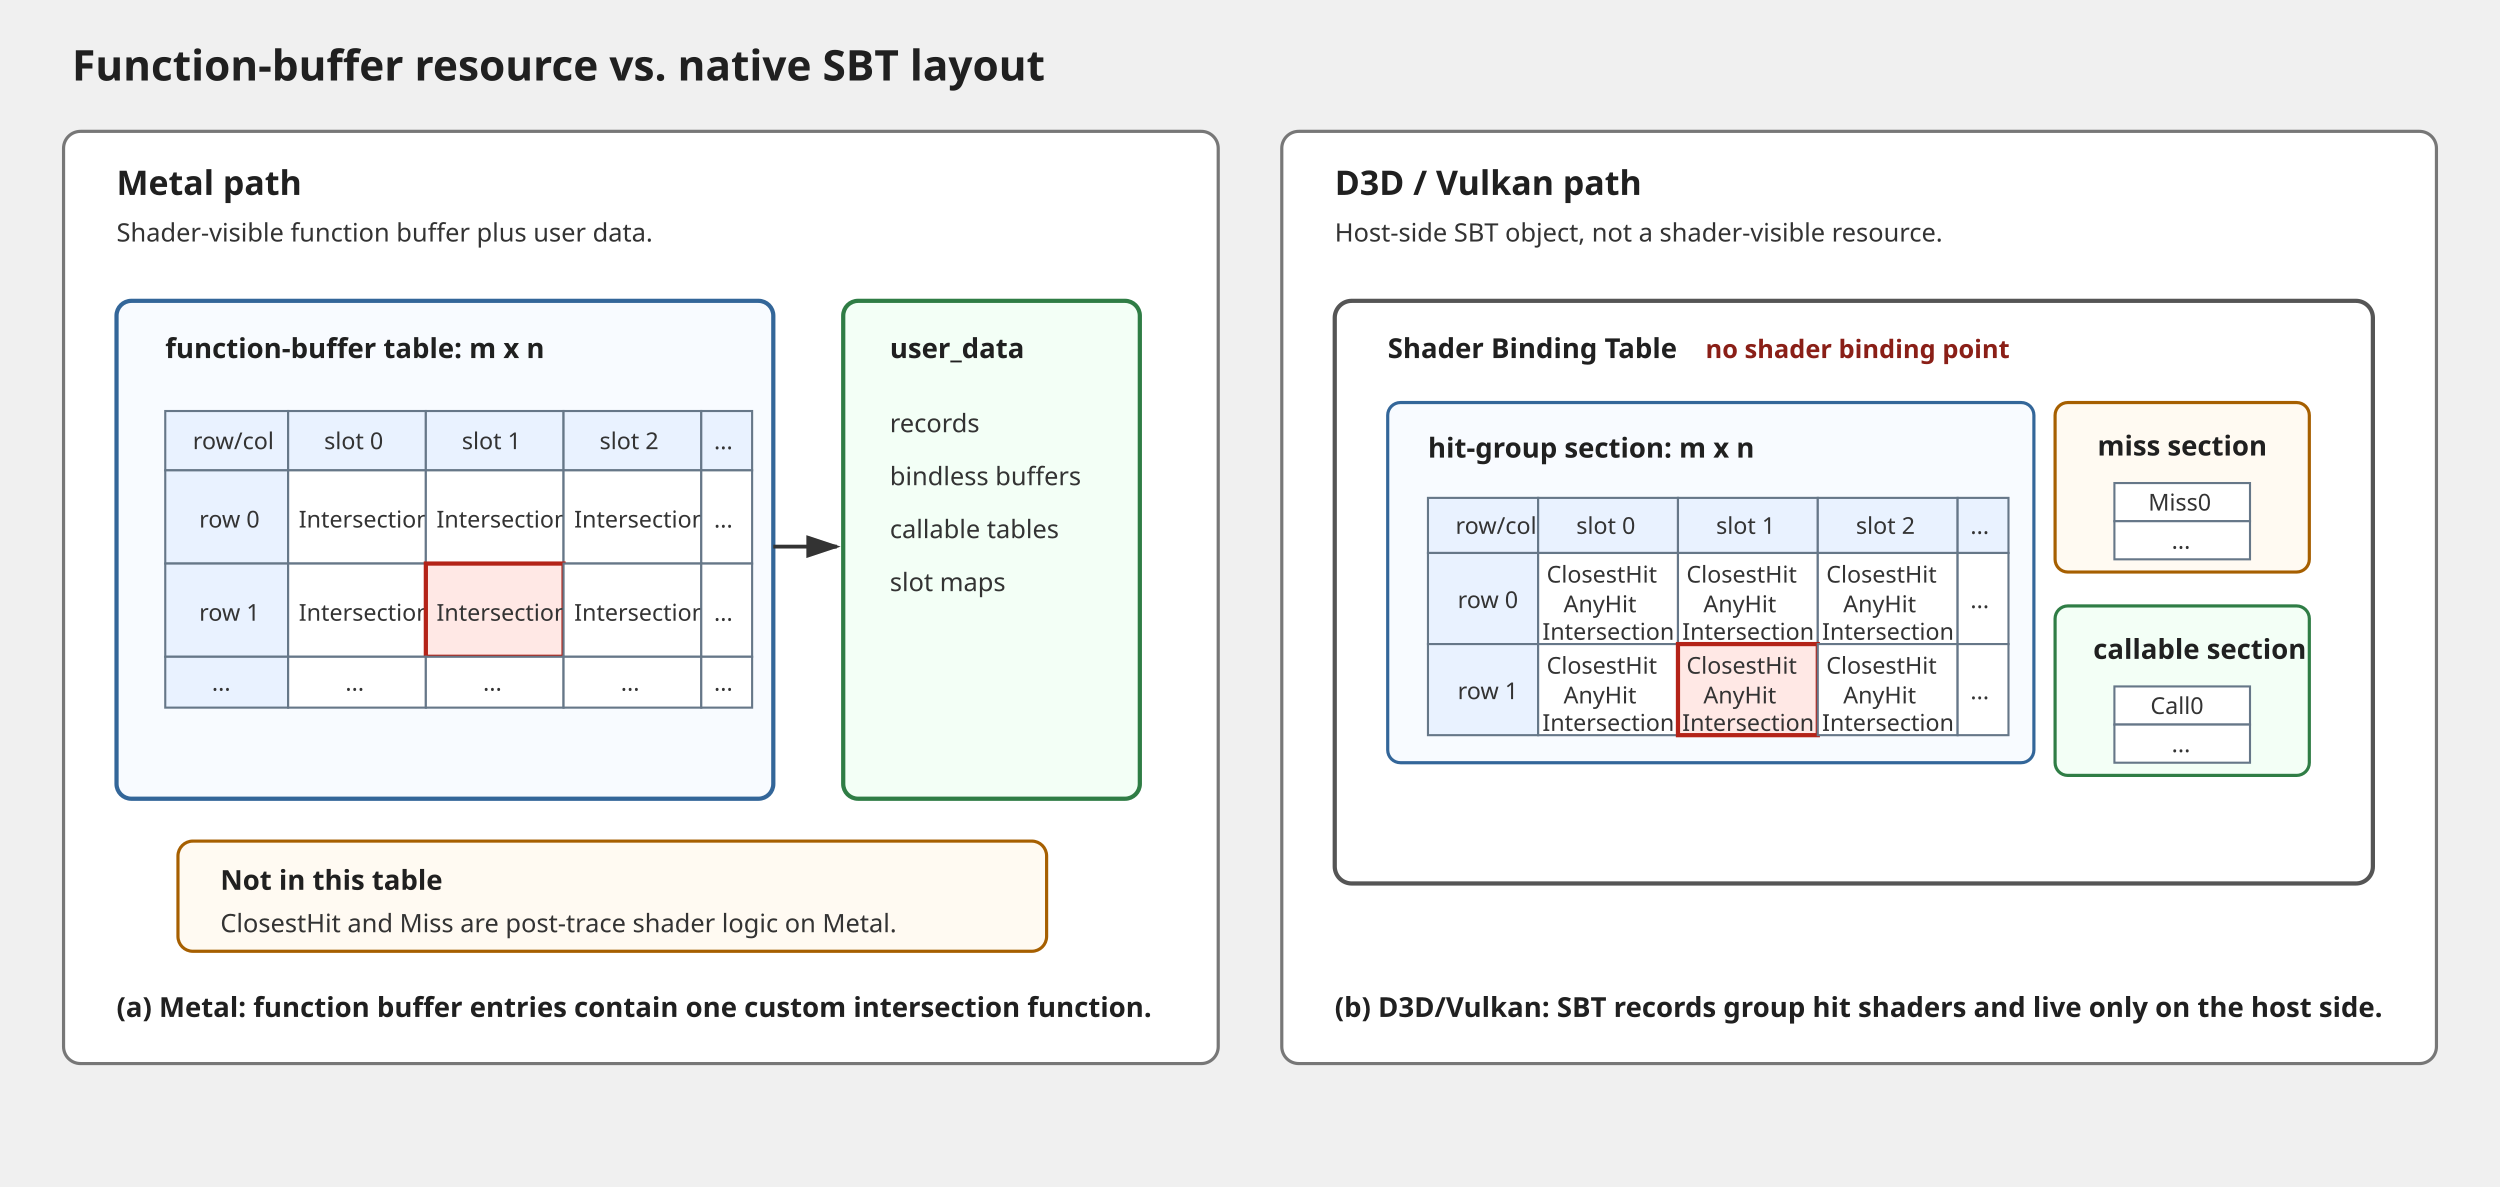
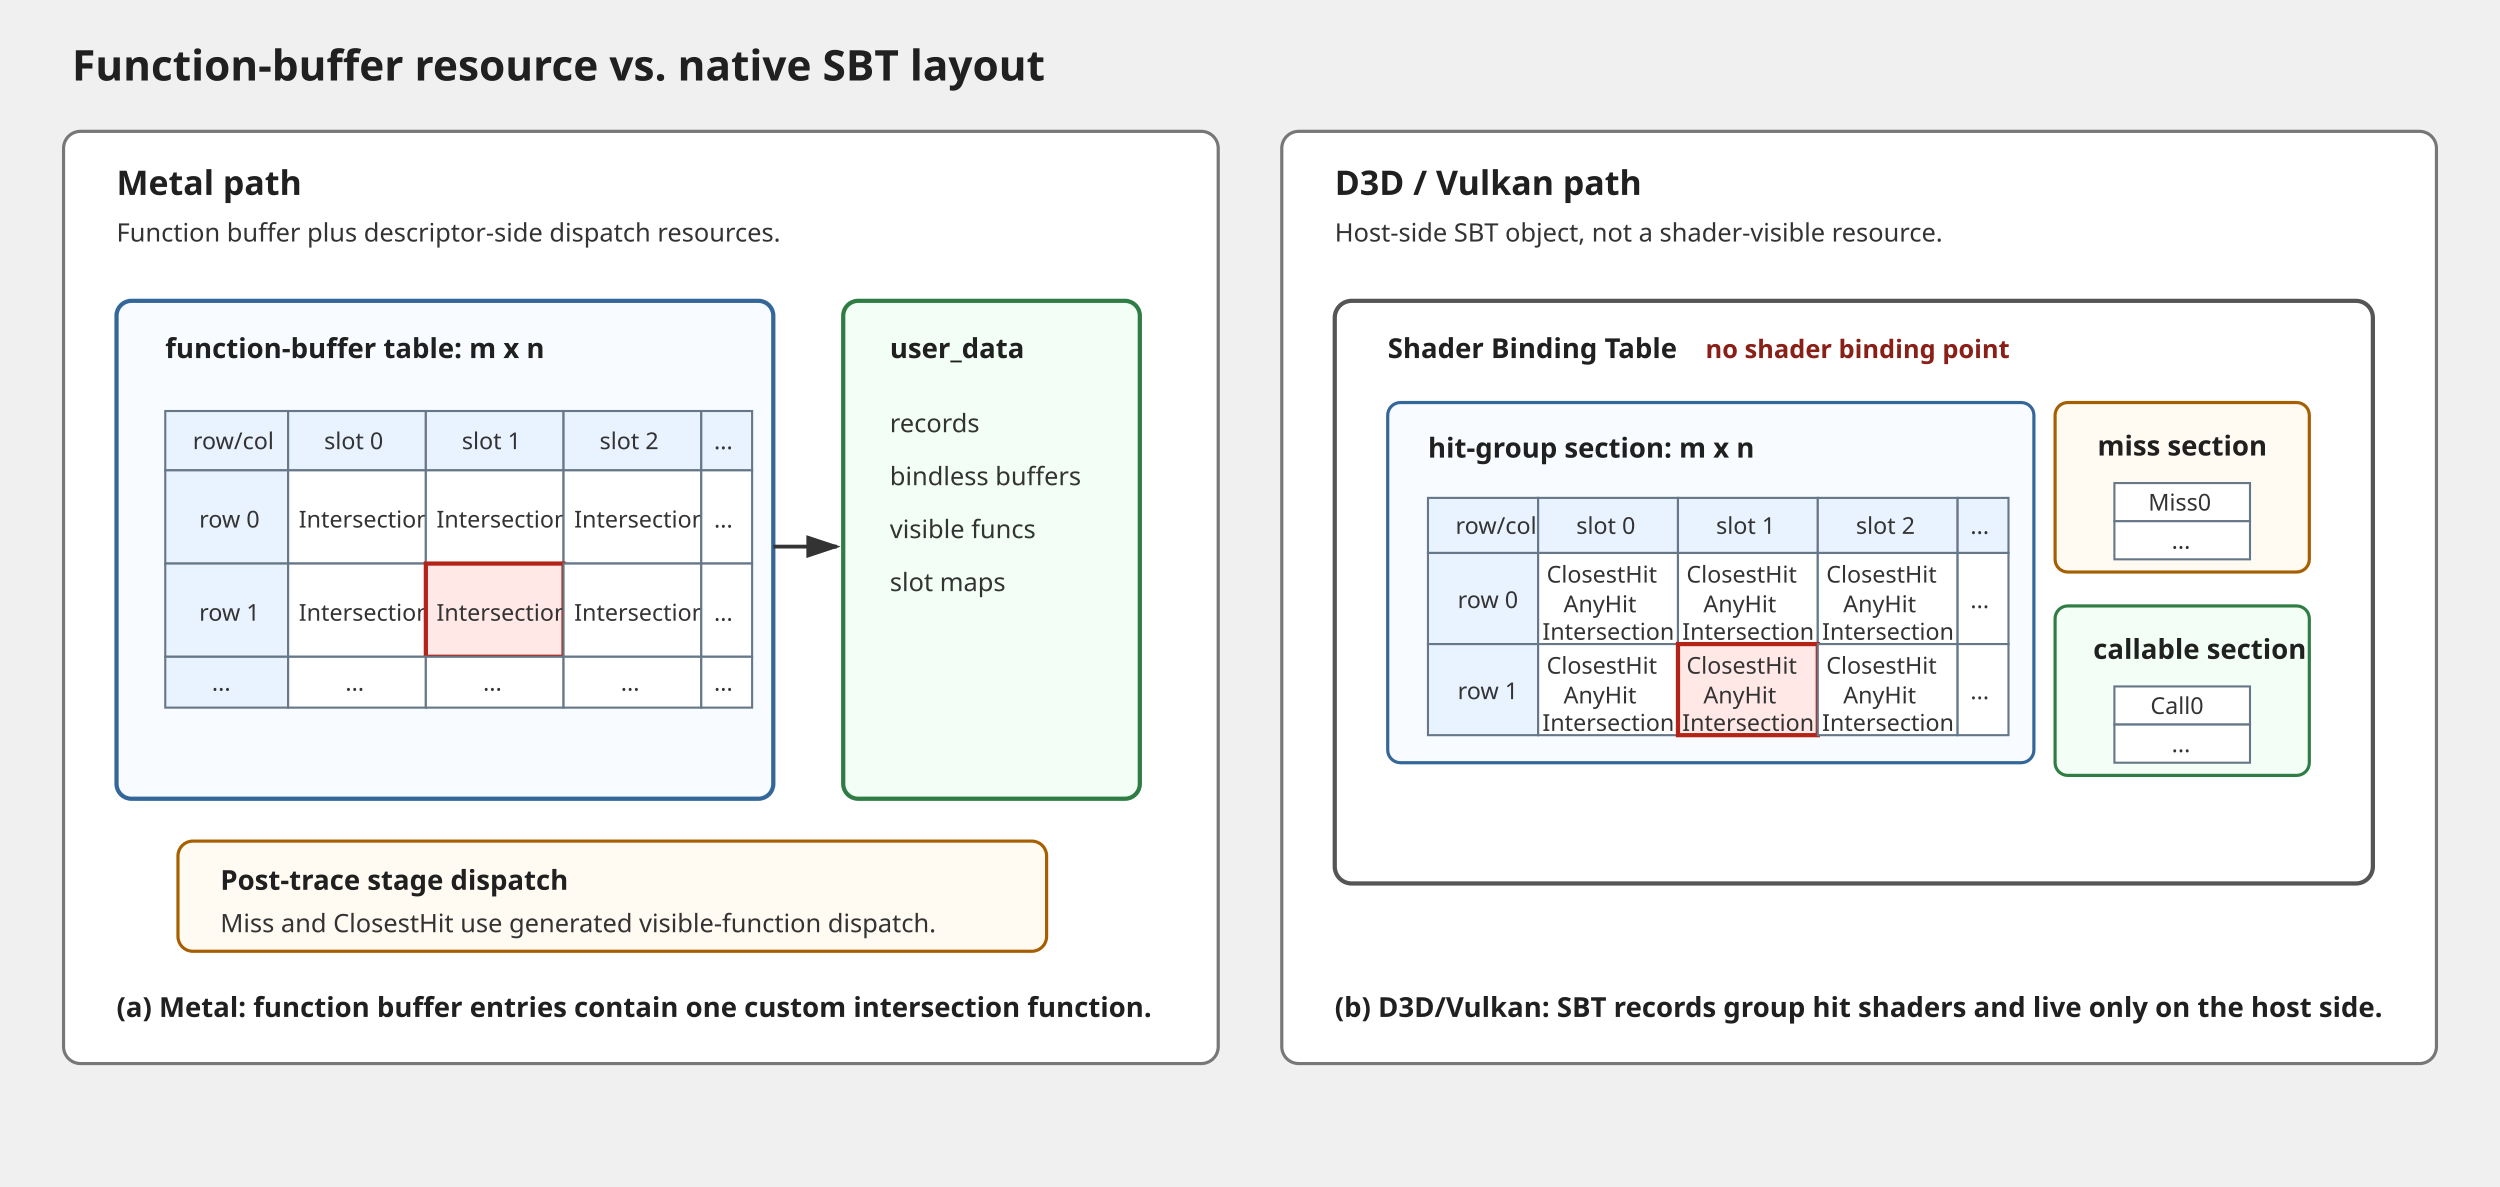
<svg xmlns="http://www.w3.org/2000/svg" width="1180" height="560" viewBox="0 0 1180 560" role="img" aria-label="Metal function buffer compared with D3D and Vulkan shader binding table">
  <style>
    .title { font: 700 20px sans-serif; fill: #202020; }
    .panelTitle { font: 700 16px sans-serif; fill: #202020; }
    .label { font: 700 13px sans-serif; fill: #202020; }
    .small { font: 12px sans-serif; fill: #333333; }
    .tiny { font: 11px sans-serif; fill: #333333; }
    .caption { font: 700 13px sans-serif; fill: #202020; }
    .panel { fill: #ffffff; stroke: #777777; stroke-width: 1.5; rx: 8; }
    .metalTable { fill: #f8fbff; stroke: #336699; stroke-width: 2; rx: 7; }
    .userData { fill: #f3fff6; stroke: #2f7d45; stroke-width: 2; rx: 7; }
    .sbt { fill: #ffffff; stroke: #555555; stroke-width: 2; rx: 8; }
    .hit { fill: #f8fbff; stroke: #336699; stroke-width: 1.5; rx: 6; }
    .miss { fill: #fffaf2; stroke: #a65f00; stroke-width: 1.5; rx: 6; }
    .call { fill: #f3fff6; stroke: #2f7d45; stroke-width: 1.5; rx: 6; }
    .note { fill: #fffaf2; stroke: #a65f00; stroke-width: 1.5; rx: 7; }
    .header { fill: #e9f2ff; stroke: #667788; stroke-width: 1; }
    .cell { fill: #ffffff; stroke: #667788; stroke-width: 1; }
    .highlight { fill: #ffe8e5; stroke: #b42318; stroke-width: 2; }
    .redNote { font: 700 12px sans-serif; fill: #8a1f17; }
    .arrow { stroke: #333333; stroke-width: 1.8; marker-end: url(#arrow); fill: none; }
  </style>
  <defs>
    <marker id="arrow" markerWidth="10" markerHeight="10" refX="8" refY="3" orient="auto" markerUnits="strokeWidth">
      <path d="M0,0 L0,6 L9,3 z" fill="#333333" />
    </marker>
  </defs>
  <text x="34" y="38" class="title">Function-buffer resource vs. native SBT layout</text>
  <rect x="30" y="62" width="545" height="440" class="panel" />
  <text x="55" y="92" class="panelTitle">Metal path</text>
-   <text x="55" y="114" class="small">Shader-visible function buffer plus user data.</text>
+   <text x="55" y="114" class="small">Function buffer plus descriptor-side dispatch resources.</text>
  <rect x="55" y="142" width="310" height="235" class="metalTable" />
  <text x="78" y="169" class="label">function-buffer table: m x n</text>
  <rect x="78" y="194" width="58" height="28" class="header" />
  <text x="91" y="212" class="tiny">row/col</text>
  <rect x="136" y="194" width="65" height="28" class="header" />
  <text x="153" y="212" class="tiny">slot 0</text>
  <rect x="201" y="194" width="65" height="28" class="header" />
  <text x="218" y="212" class="tiny">slot 1</text>
  <rect x="266" y="194" width="65" height="28" class="header" />
  <text x="283" y="212" class="tiny">slot 2</text>
  <rect x="331" y="194" width="24" height="28" class="header" />
  <text x="337" y="212" class="tiny">...</text>
  <rect x="78" y="222" width="58" height="44" class="header" />
  <text x="94" y="249" class="tiny">row 0</text>
  <rect x="136" y="222" width="65" height="44" class="cell" />
  <text x="141" y="249" class="tiny">Intersection</text>
  <rect x="201" y="222" width="65" height="44" class="cell" />
  <text x="206" y="249" class="tiny">Intersection</text>
  <rect x="266" y="222" width="65" height="44" class="cell" />
  <text x="271" y="249" class="tiny">Intersection</text>
  <rect x="331" y="222" width="24" height="44" class="cell" />
  <text x="337" y="249" class="tiny">...</text>
  <rect x="78" y="266" width="58" height="44" class="header" />
  <text x="94" y="293" class="tiny">row 1</text>
  <rect x="136" y="266" width="65" height="44" class="cell" />
  <text x="141" y="293" class="tiny">Intersection</text>
  <rect x="201" y="266" width="65" height="44" class="highlight" />
  <text x="206" y="293" class="tiny">Intersection</text>
  <rect x="266" y="266" width="65" height="44" class="cell" />
  <text x="271" y="293" class="tiny">Intersection</text>
  <rect x="331" y="266" width="24" height="44" class="cell" />
  <text x="337" y="293" class="tiny">...</text>
  <rect x="78" y="310" width="58" height="24" class="header" />
  <text x="100" y="326" class="tiny">...</text>
  <rect x="136" y="310" width="65" height="24" class="cell" />
  <text x="163" y="326" class="tiny">...</text>
  <rect x="201" y="310" width="65" height="24" class="cell" />
  <text x="228" y="326" class="tiny">...</text>
  <rect x="266" y="310" width="65" height="24" class="cell" />
  <text x="293" y="326" class="tiny">...</text>
  <rect x="331" y="310" width="24" height="24" class="cell" />
  <text x="337" y="326" class="tiny">...</text>
  <path d="M365 258 L395 258" class="arrow" />
  <rect x="398" y="142" width="140" height="235" class="userData" />
  <text x="420" y="169" class="label">user_data</text>
  <text x="420" y="204" class="small">records</text>
  <text x="420" y="229" class="small">bindless buffers</text>
-   <text x="420" y="254" class="small">callable tables</text>
+   <text x="420" y="254" class="small">visible funcs</text>
  <text x="420" y="279" class="small">slot maps</text>
  <rect x="84" y="397" width="410" height="52" class="note" />
-   <text x="104" y="420" class="label">Not in this table</text>
-   <text x="104" y="440" class="small">ClosestHit and Miss are post-trace shader logic on Metal.</text>
+   <text x="104" y="420" class="label">Post-trace stage dispatch</text>
+   <text x="104" y="440" class="small">Miss and ClosestHit use generated visible-function dispatch.</text>
  <text x="55" y="480" class="caption">(a) Metal: function buffer entries contain one custom intersection function.</text>
  <rect x="605" y="62" width="545" height="440" class="panel" />
  <text x="630" y="92" class="panelTitle">D3D / Vulkan path</text>
  <text x="630" y="114" class="small">Host-side SBT object, not a shader-visible resource.</text>
  <rect x="630" y="142" width="490" height="275" class="sbt" />
  <text x="655" y="169" class="label">Shader Binding Table</text>
  <text x="805" y="169" class="redNote">no shader binding point</text>
  <rect x="655" y="190" width="305" height="170" class="hit" />
  <text x="674" y="216" class="label">hit-group section: m x n</text>
  <rect x="674" y="235" width="52" height="26" class="header" />
  <text x="687" y="252" class="tiny">row/col</text>
  <rect x="726" y="235" width="66" height="26" class="header" />
  <text x="744" y="252" class="tiny">slot 0</text>
  <rect x="792" y="235" width="66" height="26" class="header" />
  <text x="810" y="252" class="tiny">slot 1</text>
  <rect x="858" y="235" width="66" height="26" class="header" />
  <text x="876" y="252" class="tiny">slot 2</text>
  <rect x="924" y="235" width="24" height="26" class="header" />
  <text x="930" y="252" class="tiny">...</text>
  <rect x="674" y="261" width="52" height="43" class="header" />
  <text x="688" y="287" class="tiny">row 0</text>
  <rect x="726" y="261" width="66" height="43" class="cell" />
  <text x="730" y="275" class="tiny">ClosestHit</text>
  <text x="738" y="289" class="tiny">AnyHit</text>
  <text x="728" y="302" class="tiny">Intersection</text>
  <rect x="792" y="261" width="66" height="43" class="cell" />
  <text x="796" y="275" class="tiny">ClosestHit</text>
  <text x="804" y="289" class="tiny">AnyHit</text>
  <text x="794" y="302" class="tiny">Intersection</text>
  <rect x="858" y="261" width="66" height="43" class="cell" />
  <text x="862" y="275" class="tiny">ClosestHit</text>
  <text x="870" y="289" class="tiny">AnyHit</text>
  <text x="860" y="302" class="tiny">Intersection</text>
  <rect x="924" y="261" width="24" height="43" class="cell" />
  <text x="930" y="287" class="tiny">...</text>
  <rect x="674" y="304" width="52" height="43" class="header" />
  <text x="688" y="330" class="tiny">row 1</text>
  <rect x="726" y="304" width="66" height="43" class="cell" />
  <text x="730" y="318" class="tiny">ClosestHit</text>
  <text x="738" y="332" class="tiny">AnyHit</text>
  <text x="728" y="345" class="tiny">Intersection</text>
  <rect x="792" y="304" width="66" height="43" class="highlight" />
  <text x="796" y="318" class="tiny">ClosestHit</text>
  <text x="804" y="332" class="tiny">AnyHit</text>
  <text x="794" y="345" class="tiny">Intersection</text>
  <rect x="858" y="304" width="66" height="43" class="cell" />
  <text x="862" y="318" class="tiny">ClosestHit</text>
  <text x="870" y="332" class="tiny">AnyHit</text>
  <text x="860" y="345" class="tiny">Intersection</text>
  <rect x="924" y="304" width="24" height="43" class="cell" />
  <text x="930" y="330" class="tiny">...</text>
  <rect x="970" y="190" width="120" height="80" class="miss" />
  <text x="990" y="215" class="label">miss section</text>
  <rect x="998" y="228" width="64" height="18" class="cell" />
  <text x="1014" y="241" class="tiny">Miss0</text>
  <rect x="998" y="246" width="64" height="18" class="cell" />
  <text x="1025" y="259" class="tiny">...</text>
  <rect x="970" y="286" width="120" height="80" class="call" />
  <text x="988" y="311" class="label">callable section</text>
  <rect x="998" y="324" width="64" height="18" class="cell" />
  <text x="1015" y="337" class="tiny">Call0</text>
  <rect x="998" y="342" width="64" height="18" class="cell" />
  <text x="1025" y="355" class="tiny">...</text>
  <text x="630" y="480" class="caption">(b) D3D/Vulkan: SBT records group hit shaders and live only on the host side.</text>
</svg>
